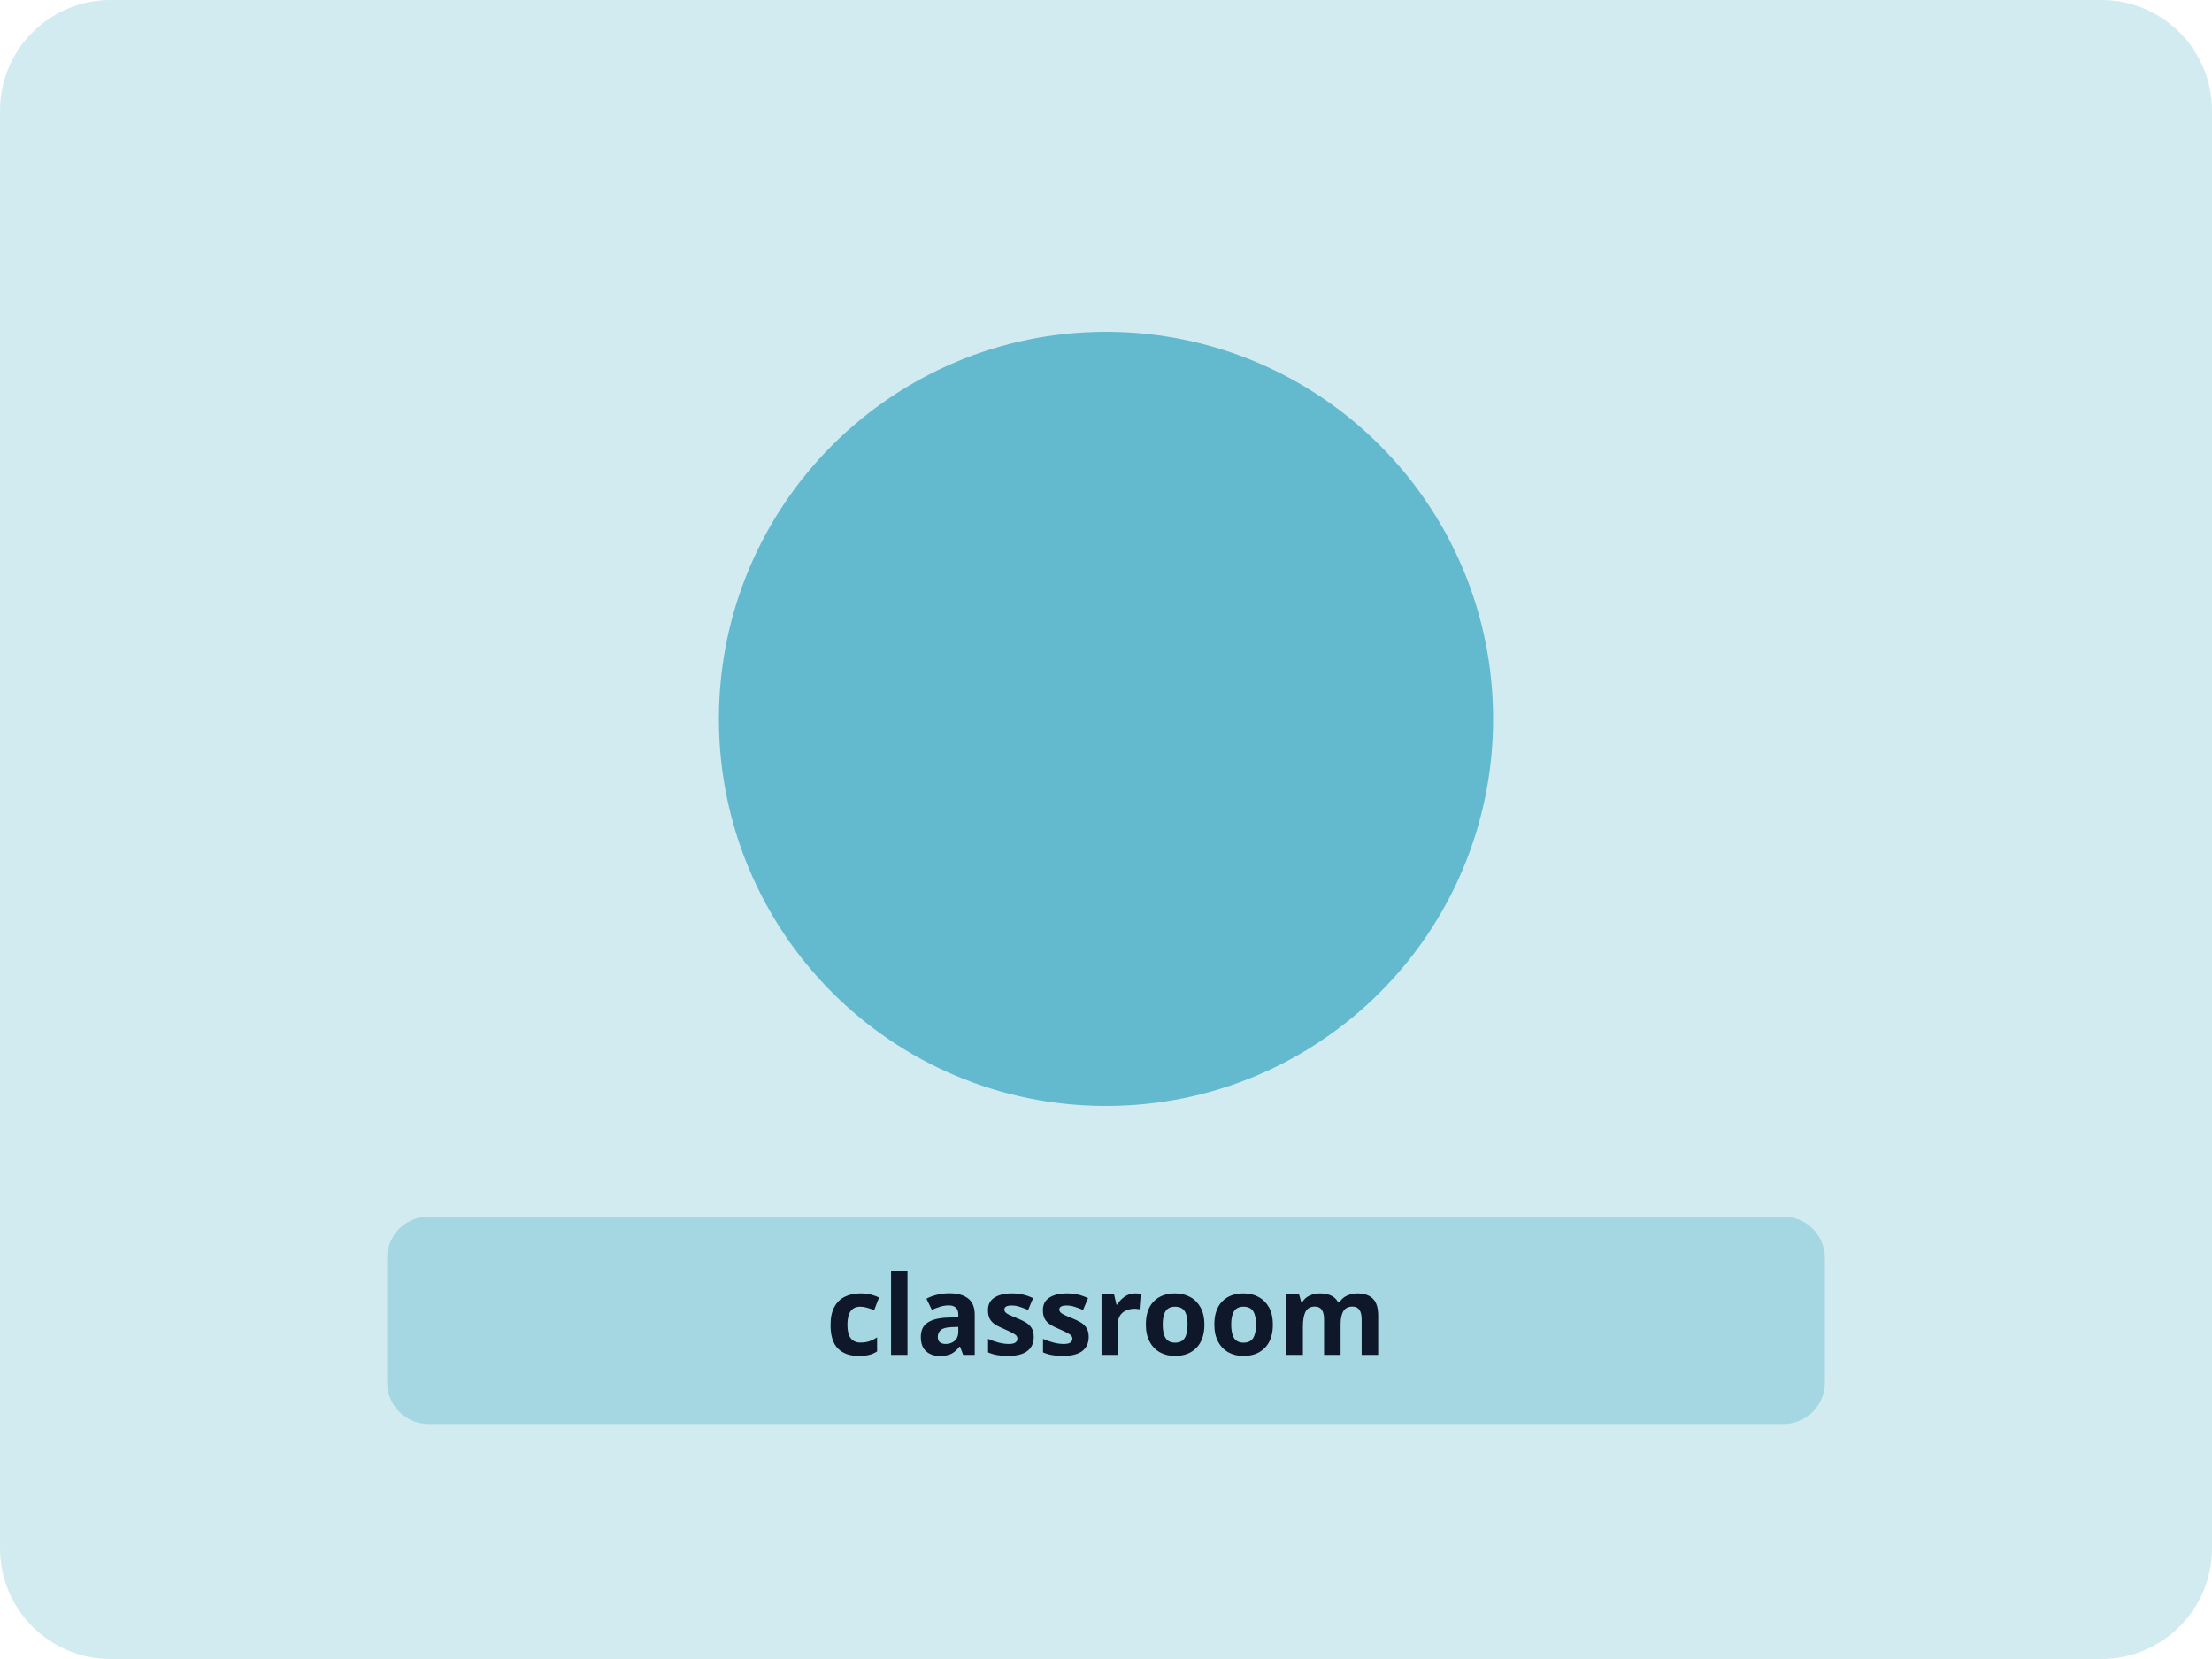
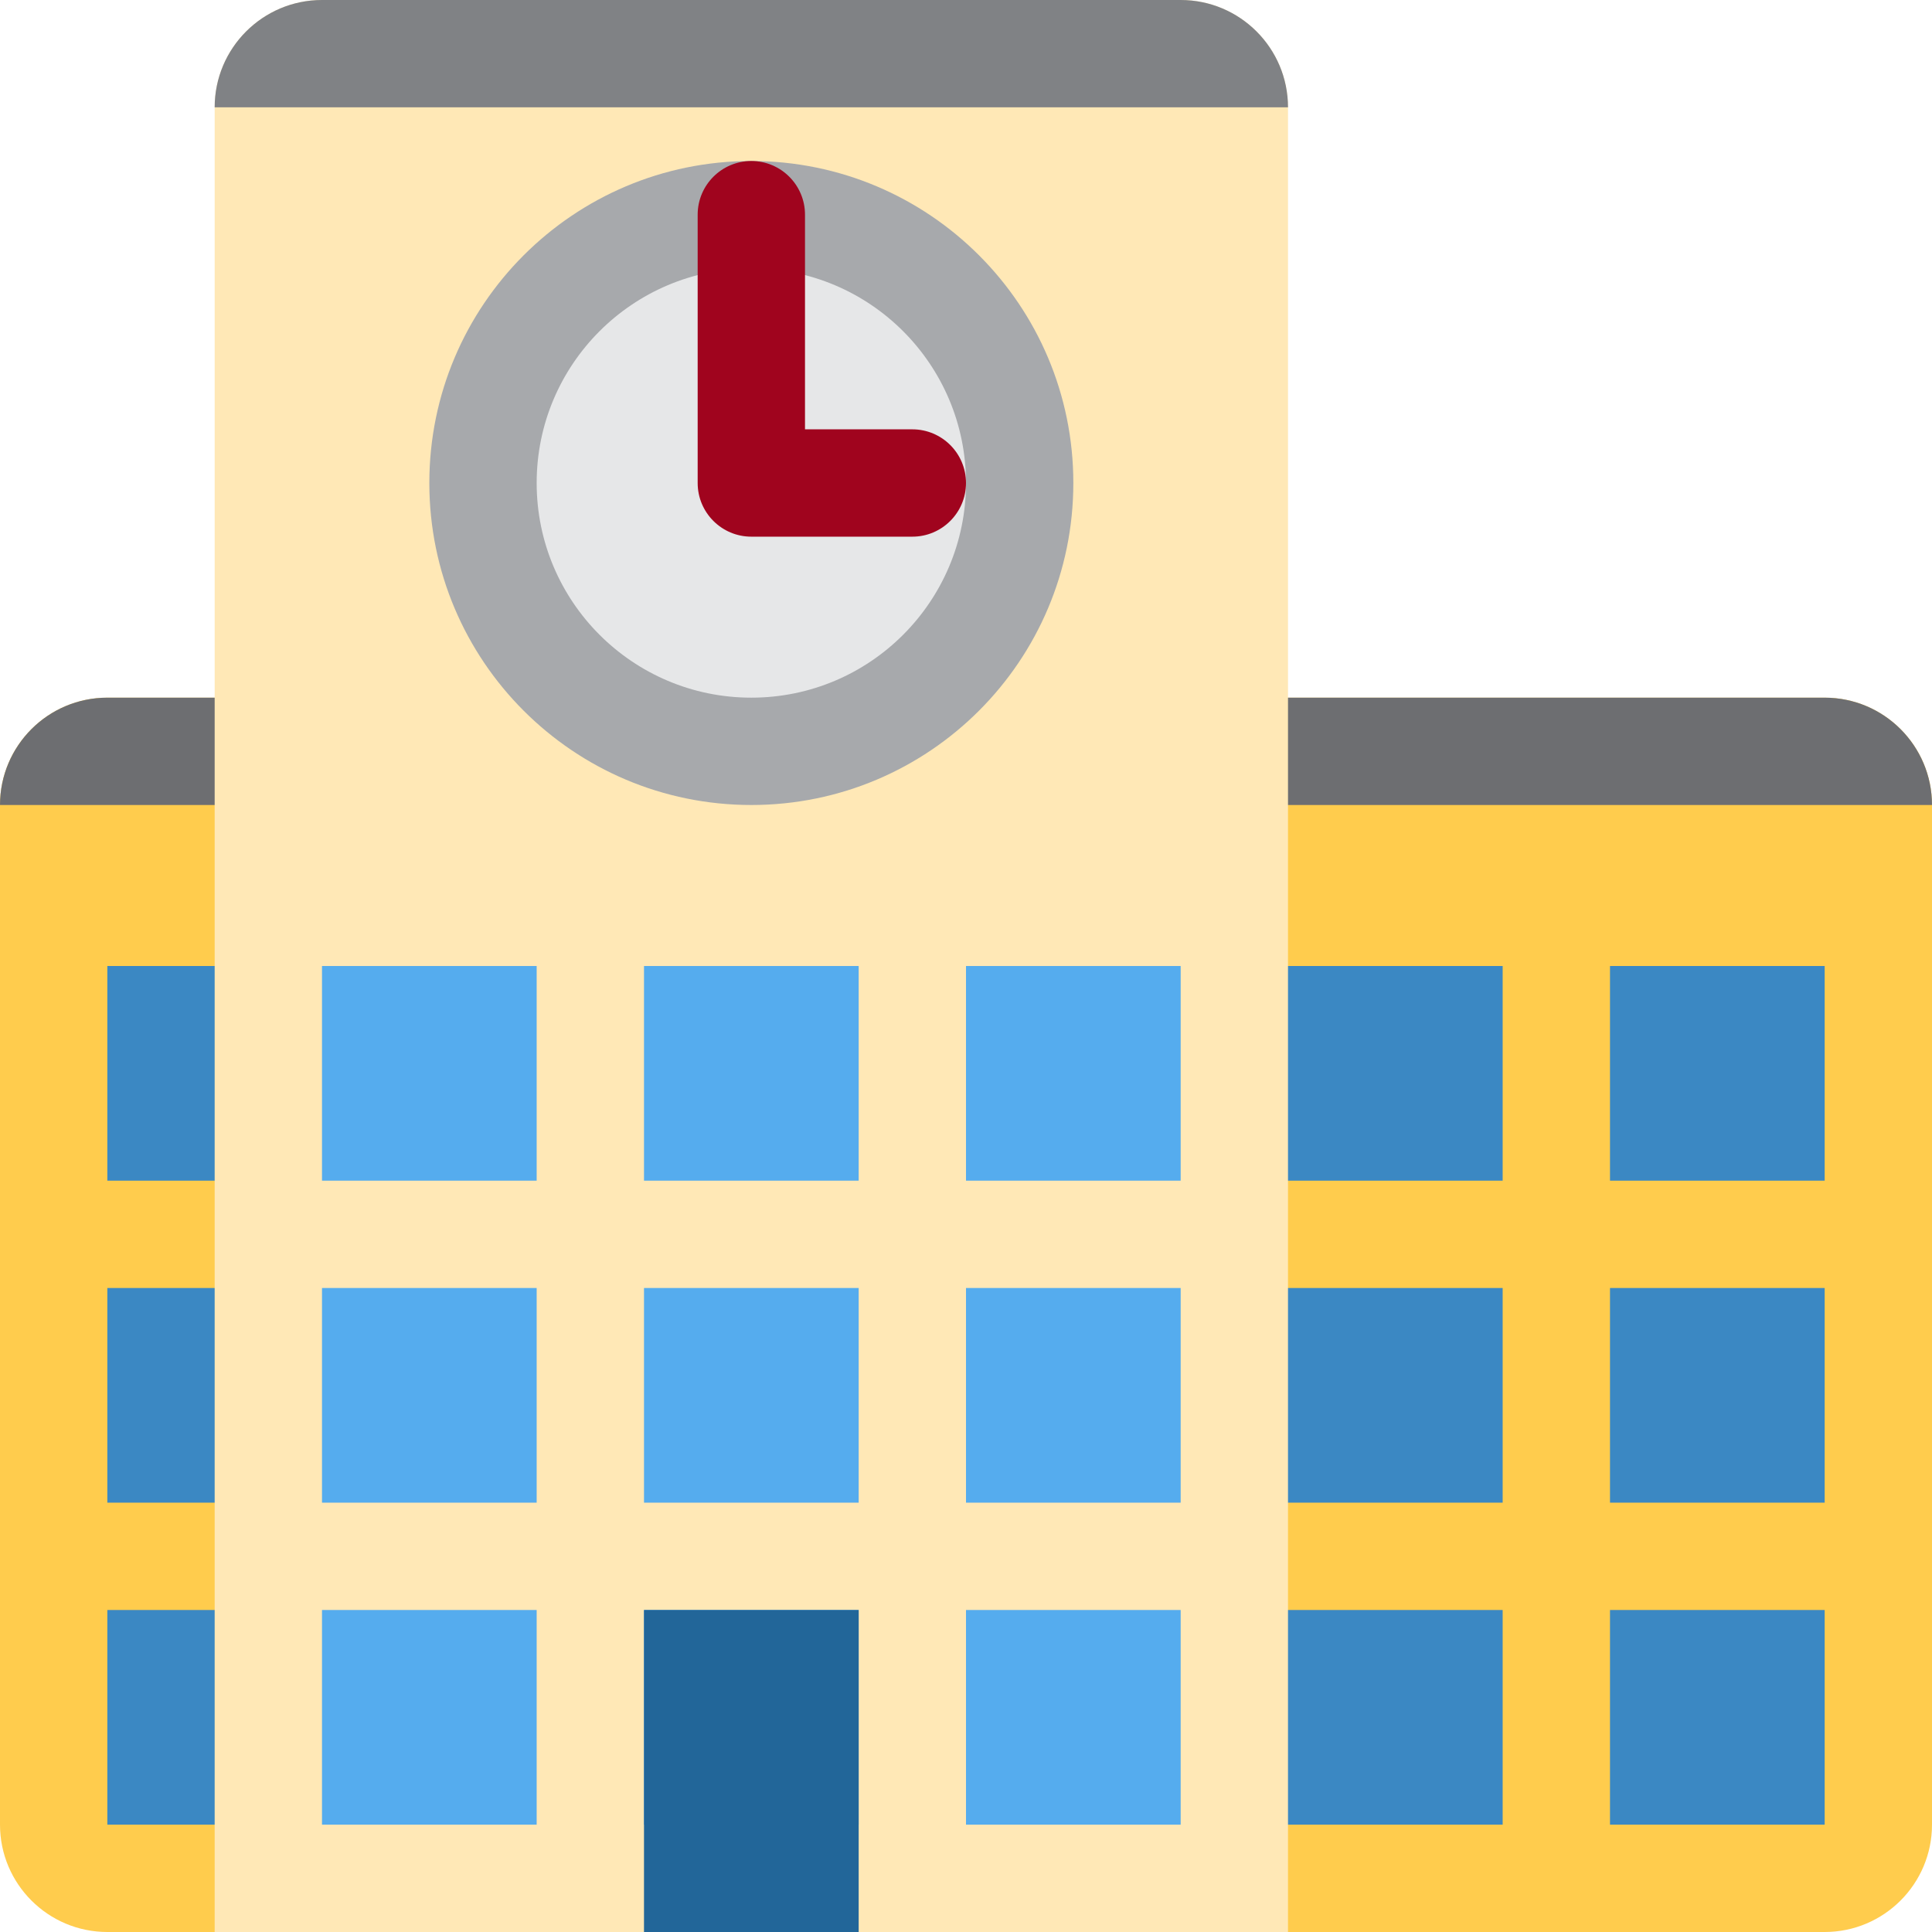
- <svg xmlns="http://www.w3.org/2000/svg" viewBox="0 0 320 240" role="img" aria-label="classroom">
-   <rect width="320" height="240" rx="16" fill="#0891b2" fill-opacity="0.18" />
-   <circle cx="160" cy="104" r="56" fill="#0891b2" fill-opacity="0.55" />
-   <rect x="56" y="176" width="208" height="30" rx="6" fill="#0891b2" fill-opacity="0.22" />
-   <text x="160" y="196" font-family="'IBM Plex Sans', system-ui, sans-serif" font-size="16" font-weight="600" text-anchor="middle" fill="#0f172a">classroom</text>
+ <svg xmlns="http://www.w3.org/2000/svg" viewBox="0 0 36 36">
+   <path fill="#FFCC4D" d="M36 34c0 1.104-.896 2-2 2H2c-1.104 0-2-.896-2-2V15c0-1.104.896-2 2-2h32c1.104 0 2 .896 2 2v19z" />
+   <path fill="#6D6E71" d="M34 13H2c-1.104 0-2 .896-2 2h36c0-1.104-.896-2-2-2z" />
+   <path fill="#3B88C3" d="M2 24h32v4H2zm0-6h32v4H2zm0 12h32v4H2z" />
+   <path fill="#FFCC4D" d="M28 17h2v18h-2z" />
+   <path fill="#FFE8B6" d="M22 0H6C4.896 0 4 .896 4 2v34h20V2c0-1.104-.896-2-2-2z" />
+   <path fill="#808285" d="M22 0H6C4.896 0 4 .896 4 2h20c0-1.104-.896-2-2-2z" />
+   <path fill="#55ACEE" d="M6 18h16v4H6zm0 6h16v4H6zm0 6h16v4H6z" />
+   <path fill="#FFE8B6" d="M10 7h2v29h-2zm6 0h2v29h-2z" />
+   <path fill="#269" d="M12 30h4v6h-4z" />
+   <circle fill="#A7A9AC" cx="14" cy="9" r="6" />
+   <circle fill="#E6E7E8" cx="14" cy="9" r="4" />
+   <path fill="#A0041E" d="M17 10h-3c-.552 0-1-.448-1-1V4c0-.552.448-1 1-1s1 .448 1 1v4h2c.552 0 1 .448 1 1s-.448 1-1 1z" />
</svg>
